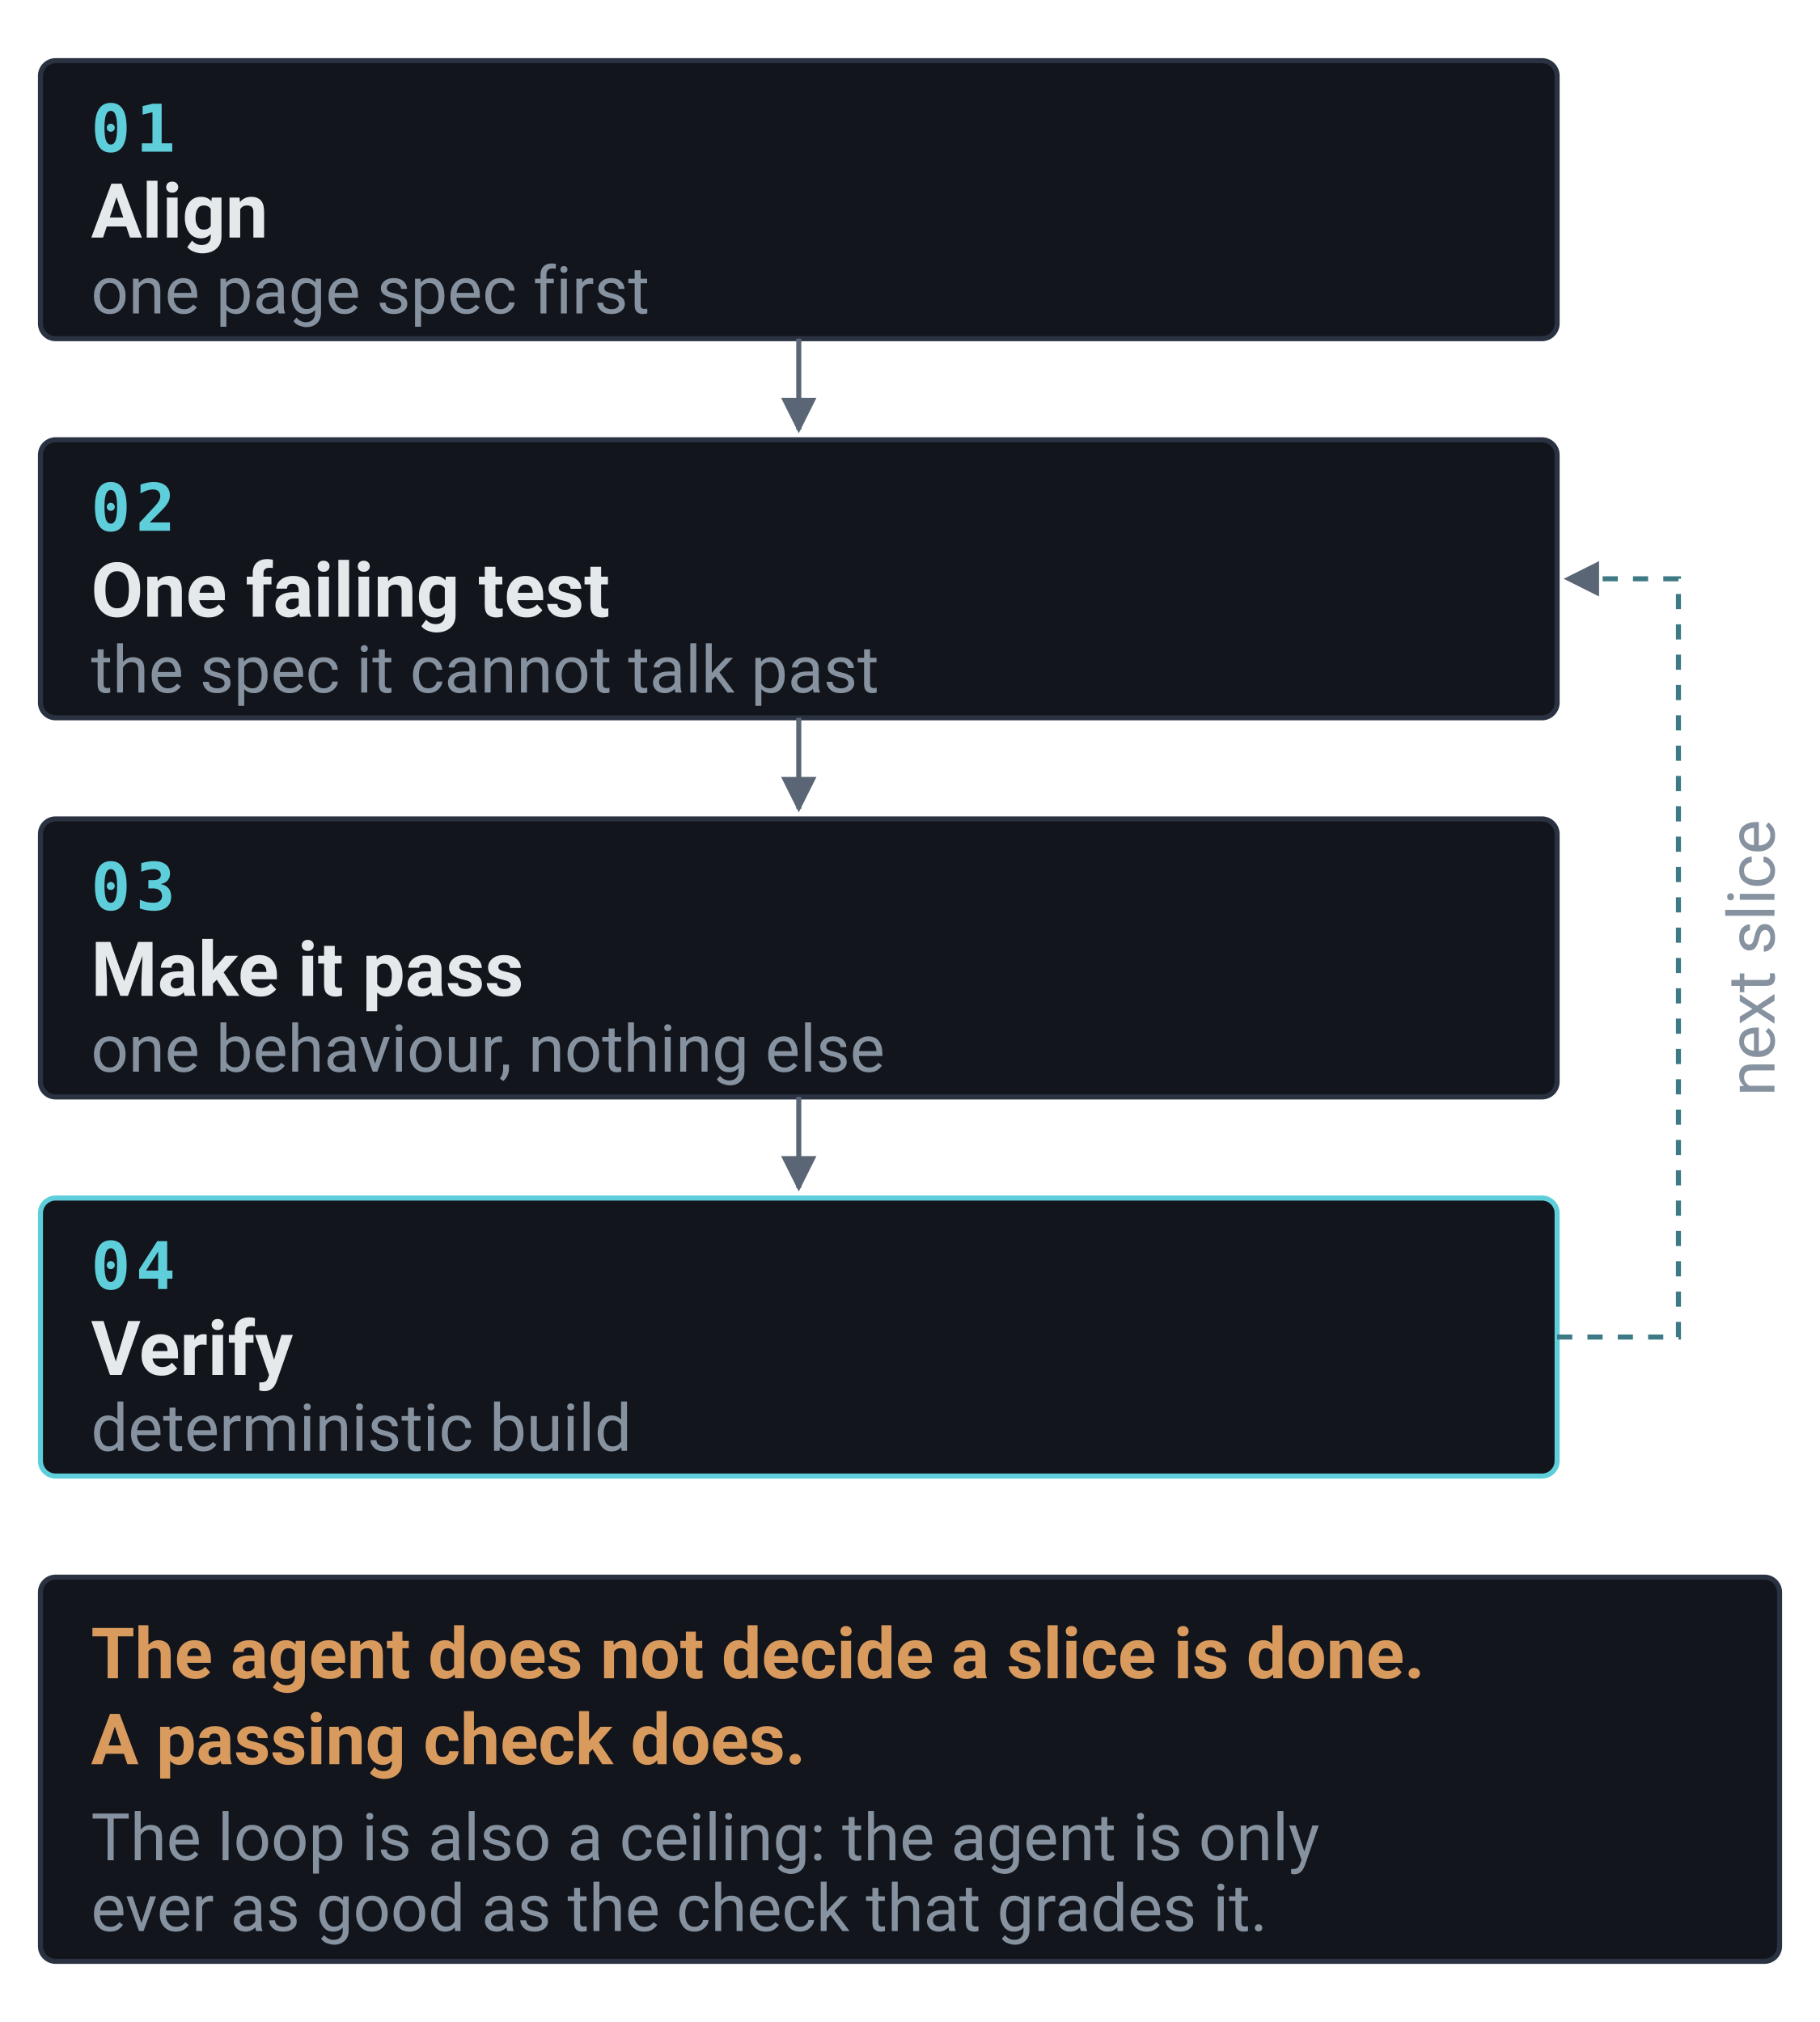
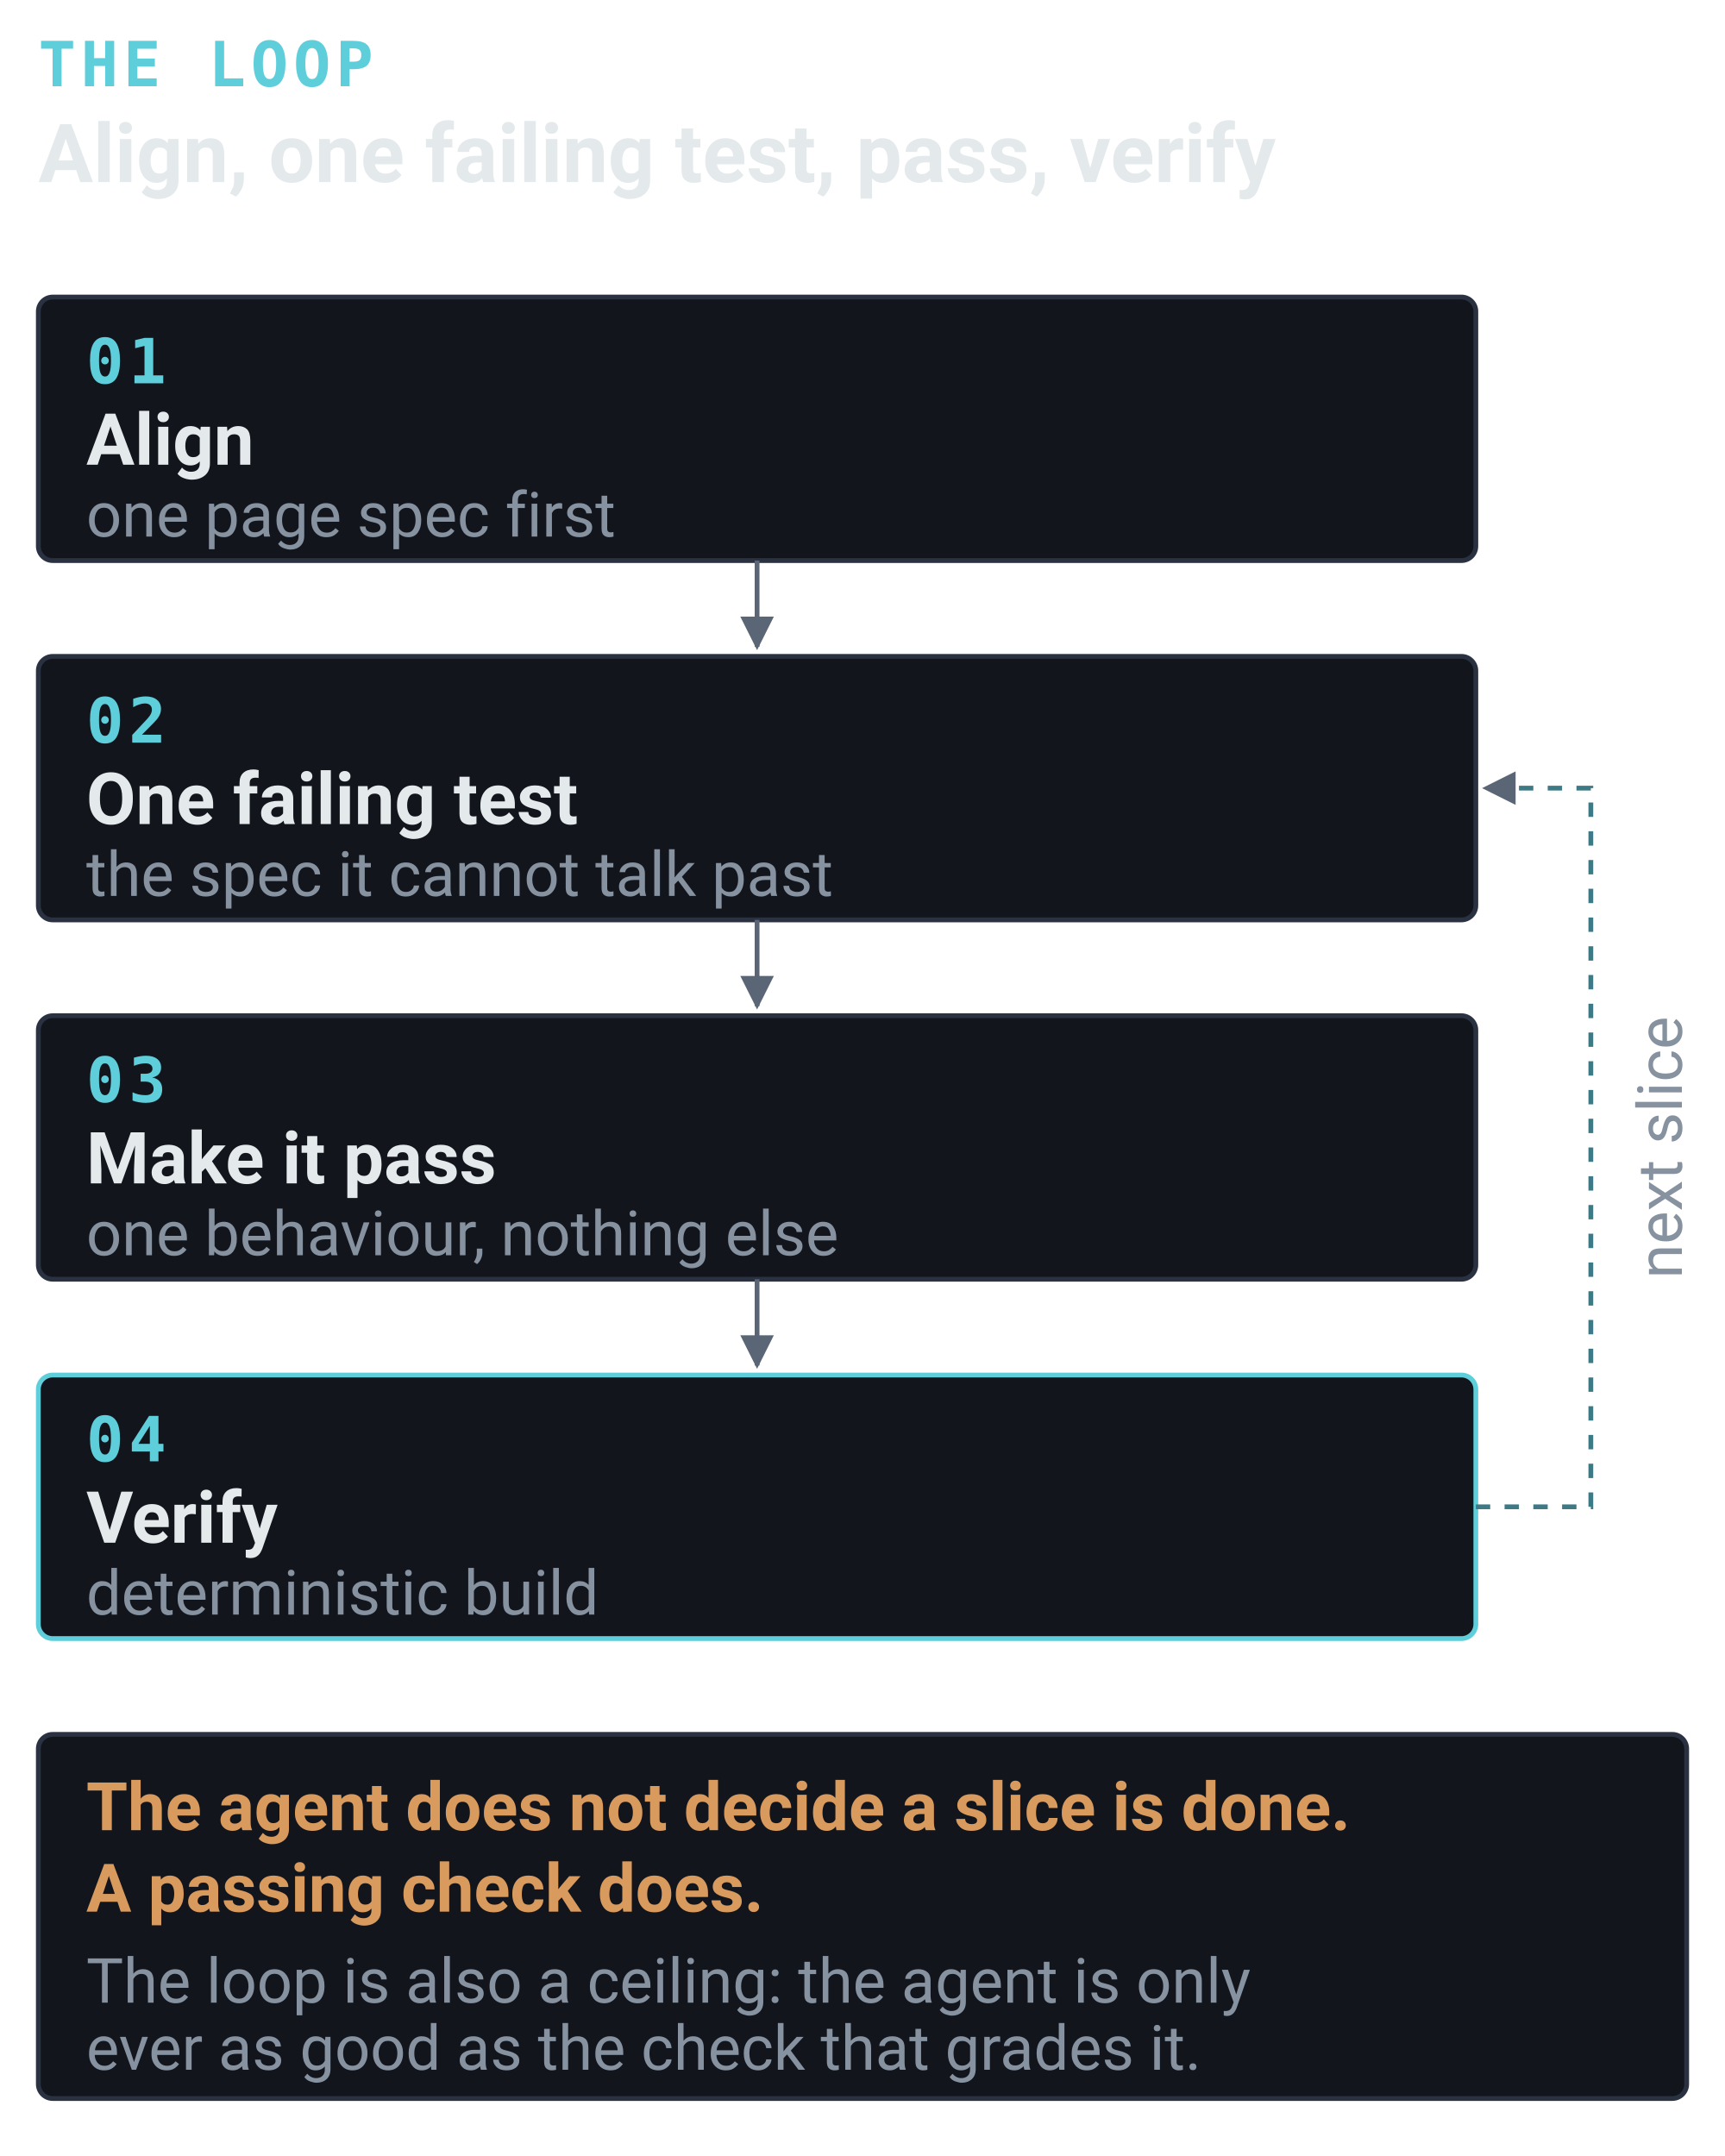
- <svg xmlns="http://www.w3.org/2000/svg" viewBox="0 0 720 800" width="720" height="800" role="img" aria-labelledby="t d">
+ <svg xmlns="http://www.w3.org/2000/svg" viewBox="0 0 720 900" width="720" height="900" role="img" aria-labelledby="t d">
  <style>
 .n{fill:#12151C;stroke:#2A3242;stroke-width:2;rx:6}
+  .ttl{font:600 34px ui-sans-serif,system-ui,-apple-system,'Segoe UI',Roboto,sans-serif;fill:#E4E9EC}
 .lab{font:600 30px ui-sans-serif,system-ui,-apple-system,'Segoe UI',Roboto,sans-serif;fill:#E4E9EC}
 .sub{font:400 26px ui-sans-serif,system-ui,-apple-system,'Segoe UI',Roboto,sans-serif;fill:#8792A0}
 .k{font:600 26px ui-monospace,SFMono-Regular,Menlo,monospace;fill:#5FCEDB;letter-spacing:.08em}
 .arc{font:400 26px ui-sans-serif,system-ui,-apple-system,'Segoe UI',Roboto,sans-serif;fill:#8792A0}
 .gate{font:600 28px ui-sans-serif,system-ui,-apple-system,'Segoe UI',Roboto,sans-serif;fill:#D99A5E}
</style>
  <defs>
    <marker id="a" viewBox="0 0 10 10" refX="9" refY="5" markerWidth="7" markerHeight="7" orient="auto-start-reverse">
      <path d="M0 0 10 5 0 10z" fill="#5A6675" />
    </marker>
  </defs>
-   <g>
+   <text class="k" x="16" y="36">THE LOOP</text>
+   <text class="ttl" x="16" y="76">Align, one failing test, pass, verify</text>
+   <g transform="translate(0,100)">
    <rect class="n" x="16" y="24" width="600" height="110" />
    <text class="k" x="36" y="60">01</text>
    <text class="lab" x="36" y="94">Align</text>
    <text class="sub" x="36" y="124">one page spec first</text>
    <rect class="n" x="16" y="174" width="600" height="110" />
    <text class="k" x="36" y="210">02</text>
    <text class="lab" x="36" y="244">One failing test</text>
    <text class="sub" x="36" y="274">the spec it cannot talk past</text>
    <rect class="n" x="16" y="324" width="600" height="110" />
    <text class="k" x="36" y="360">03</text>
    <text class="lab" x="36" y="394">Make it pass</text>
    <text class="sub" x="36" y="424">one behaviour, nothing else</text>
    <rect class="n" x="16" y="474" width="600" height="110" style="stroke:#5FCEDB" />
    <text class="k" x="36" y="510">04</text>
    <text class="lab" x="36" y="544">Verify</text>
    <text class="sub" x="36" y="574">deterministic build</text>
    <path d="M316 134 V170" stroke="#5A6675" stroke-width="2" marker-end="url(#a)" />
    <path d="M316 284 V320" stroke="#5A6675" stroke-width="2" marker-end="url(#a)" />
    <path d="M316 434 V470" stroke="#5A6675" stroke-width="2" marker-end="url(#a)" />
    <path d="M616 529 H664 V229 H620" fill="none" stroke="#3E7A85" stroke-width="2" stroke-dasharray="6 6" marker-end="url(#a)" />
    <text class="arc" transform="rotate(-90 702 379)" x="702" y="379" text-anchor="middle">next slice</text>
    <rect x="16" y="624" width="688" height="152" fill="#12151C" stroke="#2A3242" stroke-width="2" rx="6" />
    <text class="gate" x="36" y="664">The agent does not decide a slice is done.</text>
    <text class="gate" x="36" y="698">A passing check does.</text>
    <text class="sub" x="36" y="736">The loop is also a ceiling: the agent is only</text>
    <text class="sub" x="36" y="764">ever as good as the check that grades it.</text>
  </g>
</svg>
